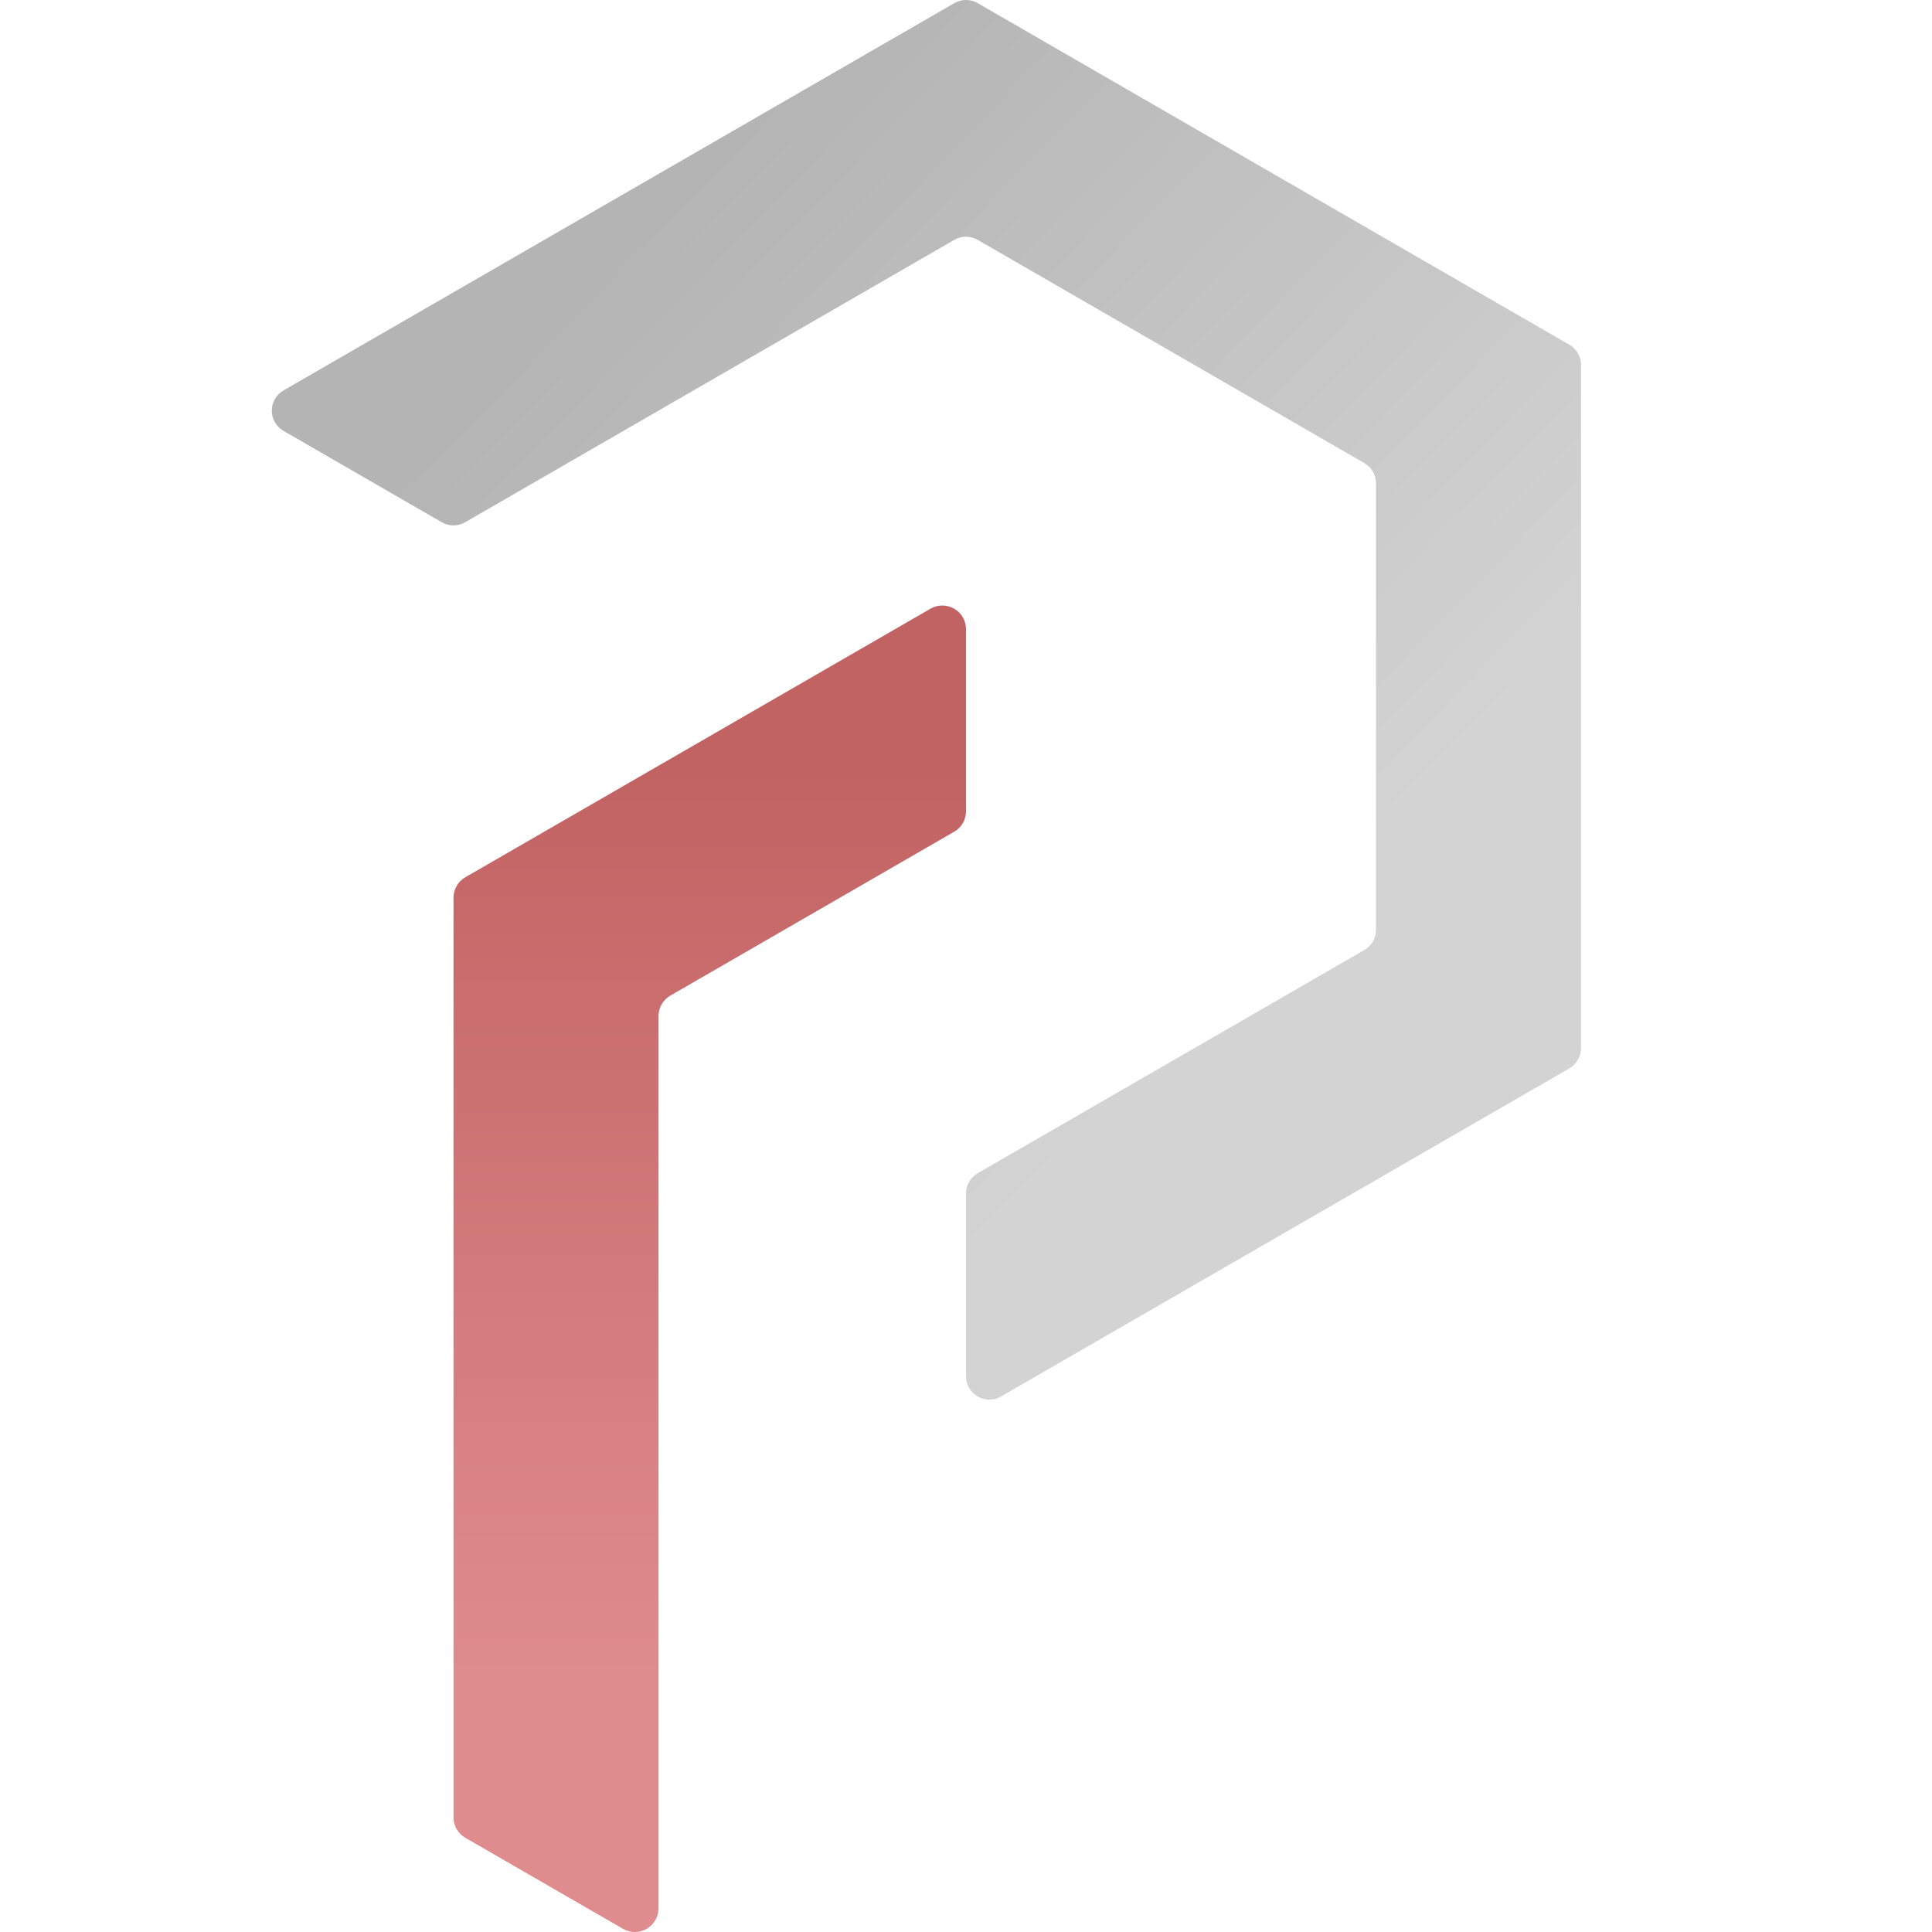
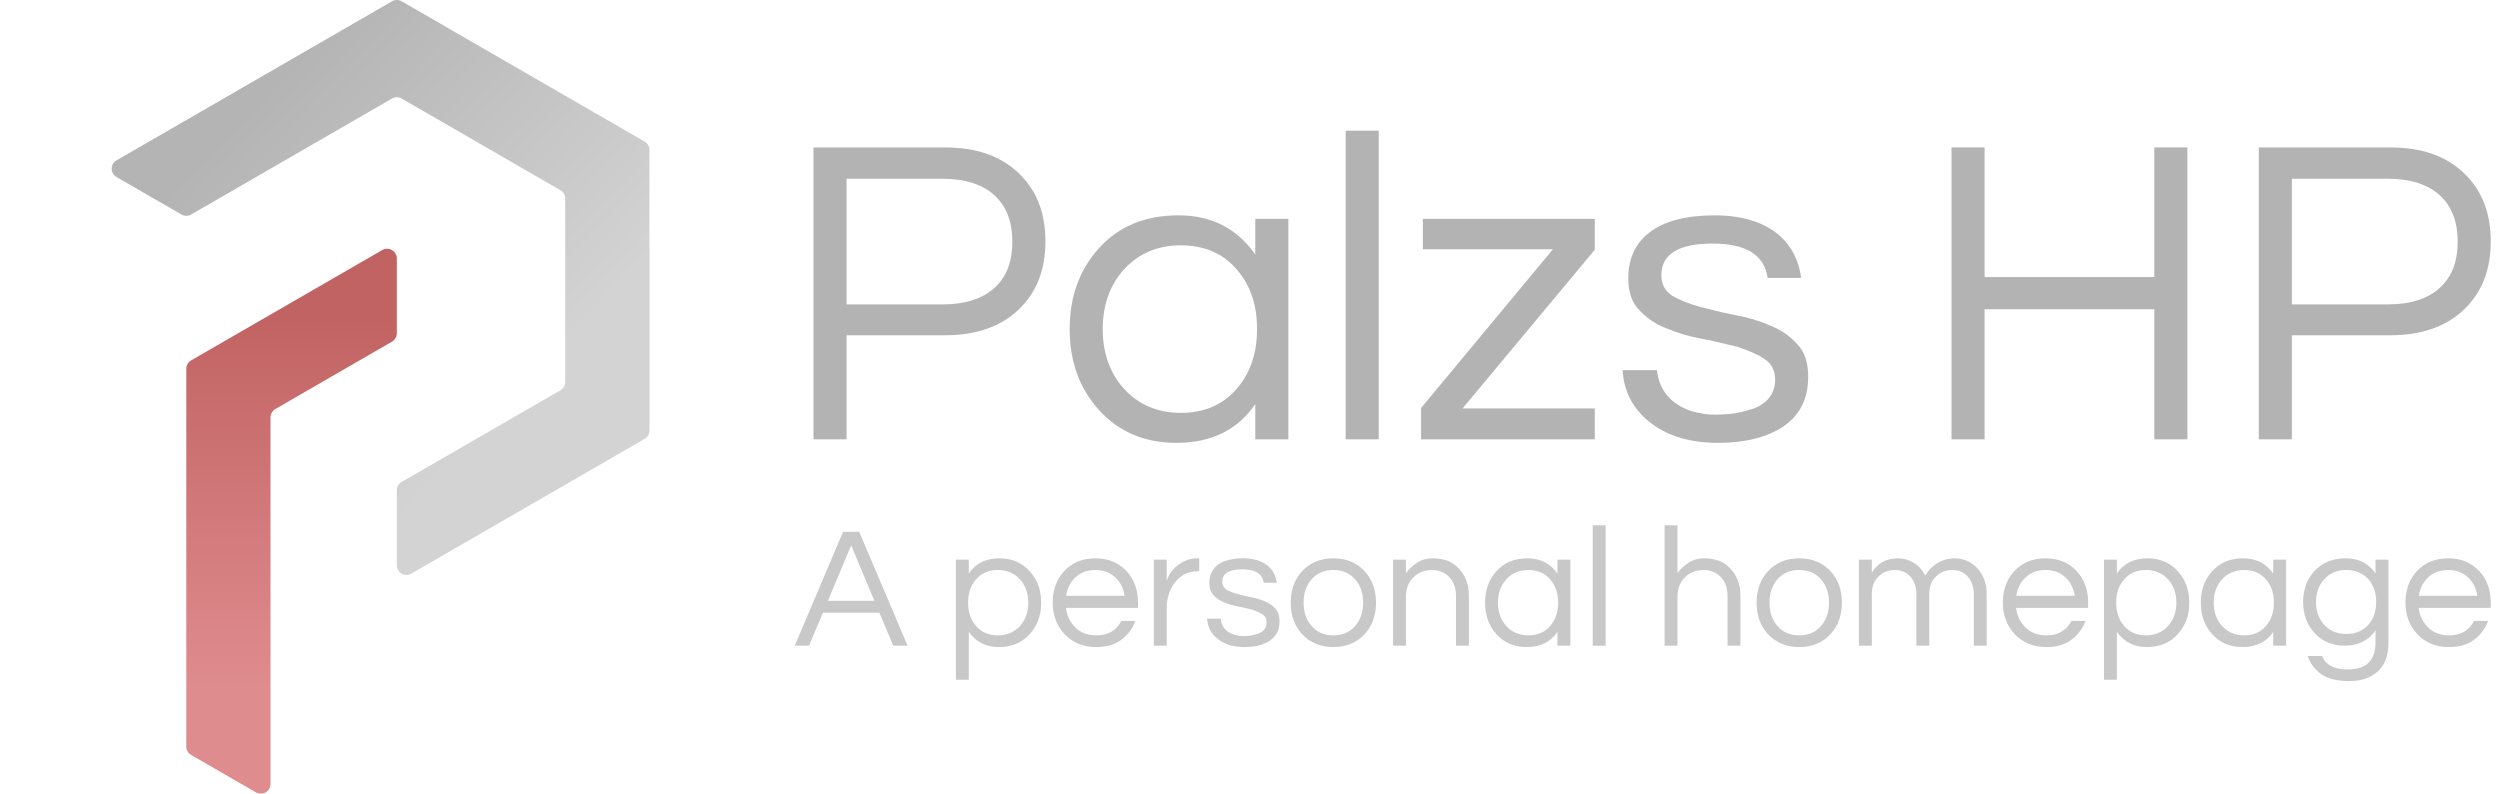
- <svg xmlns="http://www.w3.org/2000/svg" width="100%" height="100%" viewBox="0 0 60 60" version="1.1" xml:space="preserve" style="fill-rule:evenodd;clip-rule:evenodd;stroke-linejoin:round;stroke-miterlimit:2;">
+ <svg xmlns="http://www.w3.org/2000/svg" width="100%" height="100%" viewBox="0 0 189 60" version="1.1" xml:space="preserve" style="fill-rule:evenodd;clip-rule:evenodd;stroke-linejoin:round;stroke-miterlimit:2;">
  <g transform="matrix(1,0,0,1,-837.075,-40)">
    <g transform="matrix(1,0,0,1,787.075,0)">
      <g transform="matrix(0.0622431,0,0,0.0622431,-2.76619,21.509)">
-         <path d="M1312.01,600.78c3.655,-2.11 8.157,-2.11 11.812,-0c3.654,2.11 5.905,6.009 5.905,10.228l0,90.834c0,4.22 -2.251,8.119 -5.905,10.229l-141.619,81.764c-3.654,2.109 -5.906,6.009 -5.906,10.228l0,445.165c0,4.219 -2.251,8.119 -5.905,10.228c-3.655,2.11 -8.157,2.11 -11.811,0l-78.665,-45.417c-3.654,-2.109 -5.905,-6.009 -5.905,-10.228l-0,-458.803c-0,-4.22 2.251,-8.119 5.905,-10.229l232.094,-133.999Z" style="fill:url(#_Linear1);" />
+         <path d="M1312.01,600.78C1315.66,598.67 1320.16,598.67 1323.82,600.78C1327.47,602.89 1329.72,606.789 1329.72,611.008L1329.72,701.842C1329.72,706.062 1327.47,709.961 1323.82,712.071L1182.2,793.835C1178.55,795.944 1176.29,799.844 1176.29,804.063L1176.29,1249.23C1176.29,1253.45 1174.04,1257.35 1170.39,1259.46C1166.73,1261.57 1162.23,1261.57 1158.58,1259.46L1079.91,1214.04C1076.26,1211.93 1074.01,1208.03 1074.01,1203.81L1074.01,745.008C1074.01,740.788 1076.26,736.889 1079.91,734.779L1312.01,600.78Z" style="fill:url(#_Linear1);" />
      </g>
      <g transform="matrix(0.0622431,0,0,0.0622431,-2.76619,21.509)">
-         <path d="M989.188,491.884c-3.602,2.08 -5.822,5.924 -5.822,10.084c0,4.161 2.22,8.005 5.822,10.085l78.998,45.609c3.602,2.08 8.041,2.08 11.644,0l244.072,-140.915c3.603,-2.08 8.042,-2.08 11.644,0l192.929,111.388c3.603,2.08 5.822,5.924 5.822,10.084l-0,222.774c-0,4.161 -2.219,8.005 -5.822,10.085l-192.929,111.387c-3.602,2.08 -5.822,5.925 -5.822,10.085l0,91.218c0,4.16 2.22,8.004 5.822,10.084c3.603,2.081 8.042,2.081 11.645,0l283.57,-163.719c3.603,-2.08 5.822,-5.924 5.822,-10.084l0,-340.885c0,-4.16 -2.219,-8.004 -5.822,-10.085l-295.215,-170.442c-3.602,-2.08 -8.041,-2.08 -11.644,0l-334.714,193.247Z" style="fill:url(#_Linear2);" />
+         <path d="M989.188,491.884C985.586,493.964 983.366,497.808 983.366,501.968C983.366,506.129 985.586,509.973 989.188,512.053L1068.19,557.662C1071.79,559.742 1076.23,559.742 1079.83,557.662L1323.9,416.747C1327.51,414.667 1331.94,414.667 1335.55,416.747L1528.48,528.135C1532.08,530.215 1534.3,534.059 1534.3,538.219L1534.3,760.993C1534.3,765.154 1532.08,768.998 1528.48,771.078L1335.55,882.465C1331.94,884.545 1329.72,888.39 1329.72,892.55L1329.72,983.768C1329.72,987.928 1331.94,991.772 1335.55,993.852C1339.15,995.933 1343.59,995.933 1347.19,993.852L1630.76,830.133C1634.36,828.053 1636.58,824.209 1636.58,820.049L1636.58,479.164C1636.58,475.004 1634.36,471.16 1630.76,469.079L1335.55,298.637C1331.94,296.557 1327.51,296.557 1323.9,298.637L989.188,491.884Z" style="fill:url(#_Linear2);" />
      </g>
      <g transform="matrix(6.21141,0,0,0.946931,-397.376,1.51916)">
        <rect x="72.025" y="40.637" width="9.66" height="63.363" style="fill:none;" />
+       </g>
+     </g>
+     <g transform="matrix(1,0,0,1,787.075,0)">
+       <g transform="matrix(0.780071,0,0,0.780071,-81.4582,-41.3572)">
+         <g transform="matrix(16.6667,0,0,16.6667,245.493,166.87)">
+           <path d="M0.659,-0L0.576,-0L0.495,-0.192L0.167,-0.192L0.086,-0L0.003,-0L0.284,-0.662L0.378,-0.662L0.659,-0ZM0.466,-0.261L0.331,-0.584L0.196,-0.261L0.466,-0.261Z" style="fill:rgb(200,200,200);fill-rule:nonzero;" />
+         </g>
+         <g transform="matrix(16.6667,0,0,16.6667,260.076,166.87)">
+           <path d="M0.14,-0.42C0.18,-0.479 0.24,-0.508 0.319,-0.508C0.39,-0.508 0.449,-0.483 0.494,-0.433C0.539,-0.384 0.561,-0.323 0.561,-0.25C0.561,-0.177 0.539,-0.116 0.494,-0.067C0.449,-0.017 0.389,0.008 0.314,0.008C0.239,0.008 0.181,-0.022 0.14,-0.081L0.14,0.198L0.065,0.198L0.065,-0.5L0.14,-0.5L0.14,-0.42ZM0.309,-0.44C0.255,-0.44 0.212,-0.421 0.181,-0.384C0.151,-0.349 0.136,-0.305 0.136,-0.25C0.136,-0.195 0.151,-0.151 0.181,-0.116C0.212,-0.079 0.255,-0.06 0.309,-0.06C0.362,-0.06 0.406,-0.079 0.439,-0.116C0.47,-0.151 0.486,-0.196 0.486,-0.25C0.486,-0.304 0.47,-0.349 0.439,-0.384C0.406,-0.421 0.362,-0.44 0.309,-0.44Z" style="fill:rgb(200,200,200);fill-rule:nonzero;" />
+         </g>
+         <g transform="matrix(16.6667,0,0,16.6667,269.976,166.87)">
+           <path d="M0.288,-0.06C0.356,-0.06 0.404,-0.088 0.433,-0.144L0.515,-0.144C0.498,-0.099 0.47,-0.062 0.432,-0.034C0.395,-0.006 0.347,0.008 0.287,0.008C0.212,0.008 0.15,-0.017 0.103,-0.067C0.057,-0.116 0.034,-0.177 0.034,-0.25C0.034,-0.324 0.056,-0.385 0.1,-0.433C0.147,-0.483 0.207,-0.508 0.282,-0.508C0.357,-0.508 0.417,-0.483 0.464,-0.433C0.508,-0.385 0.53,-0.324 0.53,-0.25L0.53,-0.22L0.111,-0.22C0.116,-0.175 0.134,-0.137 0.166,-0.106C0.197,-0.075 0.238,-0.06 0.288,-0.06ZM0.398,-0.397C0.367,-0.426 0.329,-0.44 0.282,-0.44C0.235,-0.44 0.197,-0.426 0.166,-0.397C0.137,-0.37 0.119,-0.335 0.112,-0.29L0.452,-0.29C0.445,-0.335 0.427,-0.37 0.398,-0.397Z" style="fill:rgb(200,200,200);fill-rule:nonzero;" />
+         </g>
+         <g transform="matrix(16.6667,0,0,16.6667,279.259,166.87)">
+           <path d="M0.329,-0.508L0.329,-0.433L0.32,-0.433C0.266,-0.433 0.222,-0.411 0.188,-0.368C0.156,-0.327 0.14,-0.277 0.14,-0.22L0.14,-0L0.065,-0L0.065,-0.5L0.14,-0.5L0.14,-0.377C0.156,-0.428 0.191,-0.467 0.244,-0.492C0.265,-0.503 0.292,-0.508 0.324,-0.508L0.329,-0.508Z" style="fill:rgb(200,200,200);fill-rule:nonzero;" />
+         </g>
+         <g transform="matrix(16.6667,0,0,16.6667,285.009,166.87)">
+           <path d="M0.359,-0.366C0.352,-0.418 0.31,-0.444 0.234,-0.444C0.157,-0.444 0.118,-0.42 0.118,-0.372C0.118,-0.352 0.126,-0.337 0.142,-0.326C0.159,-0.316 0.179,-0.308 0.204,-0.301C0.223,-0.296 0.249,-0.289 0.284,-0.282C0.313,-0.277 0.34,-0.269 0.365,-0.258C0.39,-0.248 0.41,-0.234 0.426,-0.216C0.443,-0.199 0.451,-0.174 0.451,-0.142C0.451,-0.093 0.433,-0.056 0.396,-0.03C0.359,-0.005 0.309,0.008 0.247,0.008C0.18,0.008 0.127,-0.009 0.088,-0.042C0.053,-0.071 0.033,-0.109 0.03,-0.157L0.108,-0.157C0.113,-0.111 0.139,-0.08 0.186,-0.064C0.204,-0.059 0.221,-0.056 0.238,-0.056C0.254,-0.056 0.27,-0.057 0.285,-0.059C0.298,-0.061 0.312,-0.065 0.328,-0.07C0.36,-0.083 0.376,-0.105 0.376,-0.135C0.376,-0.156 0.368,-0.172 0.352,-0.182C0.338,-0.192 0.317,-0.201 0.29,-0.21C0.249,-0.22 0.222,-0.226 0.21,-0.228C0.182,-0.233 0.155,-0.241 0.129,-0.252C0.105,-0.261 0.085,-0.275 0.068,-0.293C0.051,-0.31 0.043,-0.334 0.043,-0.365C0.043,-0.41 0.059,-0.445 0.092,-0.47C0.125,-0.495 0.174,-0.508 0.239,-0.508C0.3,-0.508 0.349,-0.493 0.384,-0.464C0.413,-0.439 0.43,-0.406 0.435,-0.366L0.359,-0.366Z" style="fill:rgb(200,200,200);fill-rule:nonzero;" />
+         </g>
+         <g transform="matrix(16.6667,0,0,16.6667,293.043,166.87)">
+           <path d="M0.1,-0.433C0.147,-0.483 0.207,-0.508 0.282,-0.508C0.357,-0.508 0.417,-0.483 0.464,-0.433C0.508,-0.385 0.53,-0.324 0.53,-0.25C0.53,-0.176 0.508,-0.115 0.464,-0.067C0.417,-0.017 0.357,0.008 0.282,0.008C0.207,0.008 0.147,-0.017 0.1,-0.067C0.056,-0.115 0.034,-0.176 0.034,-0.25C0.034,-0.324 0.056,-0.385 0.1,-0.433ZM0.154,-0.116C0.185,-0.079 0.228,-0.06 0.282,-0.06C0.336,-0.06 0.379,-0.079 0.41,-0.116C0.44,-0.151 0.455,-0.196 0.455,-0.25C0.455,-0.305 0.44,-0.349 0.41,-0.384C0.379,-0.421 0.336,-0.44 0.282,-0.44C0.228,-0.44 0.185,-0.421 0.154,-0.384C0.124,-0.349 0.109,-0.305 0.109,-0.25C0.109,-0.195 0.124,-0.151 0.154,-0.116Z" style="fill:rgb(200,200,200);fill-rule:nonzero;" />
+         </g>
+         <g transform="matrix(16.6667,0,0,16.6667,302.443,166.87)">
+           <path d="M0.14,-0.5L0.14,-0.422C0.157,-0.445 0.179,-0.466 0.206,-0.483C0.231,-0.5 0.261,-0.508 0.295,-0.508C0.328,-0.508 0.356,-0.503 0.381,-0.494C0.405,-0.485 0.426,-0.471 0.444,-0.452C0.485,-0.411 0.506,-0.357 0.506,-0.291L0.506,-0L0.431,-0L0.431,-0.289C0.431,-0.335 0.418,-0.372 0.392,-0.399C0.366,-0.426 0.332,-0.44 0.291,-0.44C0.249,-0.44 0.213,-0.426 0.184,-0.398C0.155,-0.369 0.14,-0.332 0.14,-0.288L0.14,-0L0.065,-0L0.065,-0.5L0.14,-0.5Z" style="fill:rgb(200,200,200);fill-rule:nonzero;" />
+         </g>
+         <g transform="matrix(16.6667,0,0,16.6667,311.876,166.87)">
+           <path d="M0.455,-0.08C0.415,-0.021 0.355,0.008 0.276,0.008C0.204,0.008 0.145,-0.017 0.1,-0.067C0.056,-0.116 0.034,-0.177 0.034,-0.25C0.034,-0.323 0.056,-0.384 0.1,-0.433C0.145,-0.483 0.205,-0.508 0.281,-0.508C0.356,-0.508 0.414,-0.478 0.455,-0.419L0.455,-0.5L0.53,-0.5L0.53,-0L0.455,-0L0.455,-0.08ZM0.286,-0.06C0.34,-0.06 0.383,-0.079 0.414,-0.116C0.444,-0.151 0.459,-0.196 0.459,-0.25C0.459,-0.305 0.444,-0.349 0.414,-0.384C0.383,-0.421 0.34,-0.44 0.286,-0.44C0.233,-0.44 0.189,-0.421 0.156,-0.384C0.125,-0.349 0.109,-0.304 0.109,-0.25C0.109,-0.196 0.125,-0.151 0.156,-0.116C0.189,-0.079 0.233,-0.06 0.286,-0.06Z" style="fill:rgb(200,200,200);fill-rule:nonzero;" />
+         </g>
+         <g transform="matrix(16.6667,0,0,16.6667,321.793,166.87)">
+           <rect x="0.065" y="-0.7" width="0.075" height="0.7" style="fill:rgb(200,200,200);fill-rule:nonzero;" />
+         </g>
+         <g transform="matrix(16.6667,0,0,16.6667,328.759,166.87)">
+           <path d="M0.14,-0.7L0.14,-0.422C0.157,-0.445 0.179,-0.466 0.206,-0.483C0.231,-0.5 0.261,-0.508 0.295,-0.508C0.328,-0.508 0.356,-0.503 0.381,-0.494C0.405,-0.485 0.426,-0.471 0.444,-0.452C0.485,-0.411 0.506,-0.357 0.506,-0.291L0.506,-0L0.431,-0L0.431,-0.289C0.431,-0.335 0.418,-0.372 0.392,-0.399C0.366,-0.426 0.332,-0.44 0.291,-0.44C0.249,-0.44 0.213,-0.426 0.184,-0.398C0.155,-0.369 0.14,-0.332 0.14,-0.288L0.14,-0L0.065,-0L0.065,-0.7L0.14,-0.7Z" style="fill:rgb(200,200,200);fill-rule:nonzero;" />
+         </g>
+         <g transform="matrix(16.6667,0,0,16.6667,338.193,166.87)">
+           <path d="M0.1,-0.433C0.147,-0.483 0.207,-0.508 0.282,-0.508C0.357,-0.508 0.417,-0.483 0.464,-0.433C0.508,-0.385 0.53,-0.324 0.53,-0.25C0.53,-0.176 0.508,-0.115 0.464,-0.067C0.417,-0.017 0.357,0.008 0.282,0.008C0.207,0.008 0.147,-0.017 0.1,-0.067C0.056,-0.115 0.034,-0.176 0.034,-0.25C0.034,-0.324 0.056,-0.385 0.1,-0.433ZM0.154,-0.116C0.185,-0.079 0.228,-0.06 0.282,-0.06C0.336,-0.06 0.379,-0.079 0.41,-0.116C0.44,-0.151 0.455,-0.196 0.455,-0.25C0.455,-0.305 0.44,-0.349 0.41,-0.384C0.379,-0.421 0.336,-0.44 0.282,-0.44C0.228,-0.44 0.185,-0.421 0.154,-0.384C0.124,-0.349 0.109,-0.305 0.109,-0.25C0.109,-0.195 0.124,-0.151 0.154,-0.116Z" style="fill:rgb(200,200,200);fill-rule:nonzero;" />
+         </g>
+         <g transform="matrix(16.6667,0,0,16.6667,347.593,166.87)">
+           <path d="M0.14,-0.424C0.173,-0.48 0.224,-0.508 0.292,-0.508C0.325,-0.508 0.355,-0.499 0.384,-0.482C0.413,-0.464 0.435,-0.439 0.451,-0.407C0.474,-0.449 0.51,-0.479 0.557,-0.497C0.577,-0.504 0.599,-0.508 0.622,-0.508C0.646,-0.508 0.669,-0.503 0.692,-0.494C0.715,-0.484 0.735,-0.47 0.752,-0.452C0.789,-0.411 0.808,-0.361 0.808,-0.302L0.808,-0L0.733,-0L0.733,-0.3C0.733,-0.341 0.721,-0.375 0.698,-0.402C0.675,-0.427 0.645,-0.44 0.609,-0.44C0.57,-0.44 0.539,-0.428 0.514,-0.403C0.487,-0.378 0.474,-0.344 0.474,-0.299L0.474,-0L0.399,-0L0.399,-0.3C0.399,-0.341 0.387,-0.375 0.364,-0.402C0.341,-0.427 0.311,-0.44 0.275,-0.44C0.236,-0.44 0.205,-0.428 0.18,-0.403C0.153,-0.378 0.14,-0.344 0.14,-0.299L0.14,-0L0.065,-0L0.065,-0.5L0.14,-0.5L0.14,-0.424Z" style="fill:rgb(200,200,200);fill-rule:nonzero;" />
+         </g>
+         <g transform="matrix(16.6667,0,0,16.6667,362.059,166.87)">
+           <path d="M0.288,-0.06C0.356,-0.06 0.404,-0.088 0.433,-0.144L0.515,-0.144C0.498,-0.099 0.47,-0.062 0.432,-0.034C0.395,-0.006 0.347,0.008 0.287,0.008C0.212,0.008 0.15,-0.017 0.103,-0.067C0.057,-0.116 0.034,-0.177 0.034,-0.25C0.034,-0.324 0.056,-0.385 0.1,-0.433C0.147,-0.483 0.207,-0.508 0.282,-0.508C0.357,-0.508 0.417,-0.483 0.464,-0.433C0.508,-0.385 0.53,-0.324 0.53,-0.25L0.53,-0.22L0.111,-0.22C0.116,-0.175 0.134,-0.137 0.166,-0.106C0.197,-0.075 0.238,-0.06 0.288,-0.06ZM0.398,-0.397C0.367,-0.426 0.329,-0.44 0.282,-0.44C0.235,-0.44 0.197,-0.426 0.166,-0.397C0.137,-0.37 0.119,-0.335 0.112,-0.29L0.452,-0.29C0.445,-0.335 0.427,-0.37 0.398,-0.397Z" style="fill:rgb(200,200,200);fill-rule:nonzero;" />
+         </g>
+         <g transform="matrix(16.6667,0,0,16.6667,371.343,166.87)">
+           <path d="M0.14,-0.42C0.18,-0.479 0.24,-0.508 0.319,-0.508C0.39,-0.508 0.449,-0.483 0.494,-0.433C0.539,-0.384 0.561,-0.323 0.561,-0.25C0.561,-0.177 0.539,-0.116 0.494,-0.067C0.449,-0.017 0.389,0.008 0.314,0.008C0.239,0.008 0.181,-0.022 0.14,-0.081L0.14,0.198L0.065,0.198L0.065,-0.5L0.14,-0.5L0.14,-0.42ZM0.309,-0.44C0.255,-0.44 0.212,-0.421 0.181,-0.384C0.151,-0.349 0.136,-0.305 0.136,-0.25C0.136,-0.195 0.151,-0.151 0.181,-0.116C0.212,-0.079 0.255,-0.06 0.309,-0.06C0.362,-0.06 0.406,-0.079 0.439,-0.116C0.47,-0.151 0.486,-0.196 0.486,-0.25C0.486,-0.304 0.47,-0.349 0.439,-0.384C0.406,-0.421 0.362,-0.44 0.309,-0.44Z" style="fill:rgb(200,200,200);fill-rule:nonzero;" />
+         </g>
+         <g transform="matrix(16.6667,0,0,16.6667,381.243,166.87)">
+           <path d="M0.455,-0.08C0.415,-0.021 0.355,0.008 0.276,0.008C0.204,0.008 0.145,-0.017 0.1,-0.067C0.056,-0.116 0.034,-0.177 0.034,-0.25C0.034,-0.323 0.056,-0.384 0.1,-0.433C0.145,-0.483 0.205,-0.508 0.281,-0.508C0.356,-0.508 0.414,-0.478 0.455,-0.419L0.455,-0.5L0.53,-0.5L0.53,-0L0.455,-0L0.455,-0.08ZM0.286,-0.06C0.34,-0.06 0.383,-0.079 0.414,-0.116C0.444,-0.151 0.459,-0.196 0.459,-0.25C0.459,-0.305 0.444,-0.349 0.414,-0.384C0.383,-0.421 0.34,-0.44 0.286,-0.44C0.233,-0.44 0.189,-0.421 0.156,-0.384C0.125,-0.349 0.109,-0.304 0.109,-0.25C0.109,-0.196 0.125,-0.151 0.156,-0.116C0.189,-0.079 0.233,-0.06 0.286,-0.06Z" style="fill:rgb(200,200,200);fill-rule:nonzero;" />
+         </g>
+         <g transform="matrix(16.6667,0,0,16.6667,391.159,166.87)">
+           <path d="M0.455,-0.42L0.455,-0.5L0.53,-0.5L0.53,-0.015C0.53,0.058 0.509,0.113 0.468,0.15C0.427,0.187 0.372,0.206 0.303,0.206C0.233,0.206 0.179,0.193 0.14,0.166C0.101,0.138 0.075,0.103 0.061,0.06L0.144,0.06C0.165,0.112 0.214,0.138 0.29,0.138C0.348,0.138 0.39,0.125 0.416,0.098C0.442,0.071 0.455,0.032 0.455,-0.02L0.455,-0.089C0.414,-0.03 0.354,-0 0.276,-0C0.204,-0 0.145,-0.025 0.1,-0.074C0.056,-0.122 0.034,-0.182 0.034,-0.254C0.034,-0.326 0.056,-0.386 0.1,-0.434C0.145,-0.483 0.206,-0.508 0.282,-0.508C0.357,-0.508 0.415,-0.479 0.455,-0.42ZM0.286,-0.068C0.313,-0.068 0.337,-0.073 0.359,-0.082C0.382,-0.093 0.4,-0.106 0.414,-0.122C0.444,-0.157 0.459,-0.201 0.459,-0.254C0.459,-0.307 0.444,-0.351 0.414,-0.386C0.381,-0.422 0.338,-0.44 0.286,-0.44C0.233,-0.44 0.189,-0.422 0.156,-0.386C0.125,-0.351 0.109,-0.307 0.109,-0.254C0.109,-0.201 0.125,-0.157 0.156,-0.122C0.189,-0.086 0.232,-0.068 0.286,-0.068Z" style="fill:rgb(200,200,200);fill-rule:nonzero;" />
+         </g>
+         <g transform="matrix(16.6667,0,0,16.6667,401.076,166.87)">
+           <path d="M0.288,-0.06C0.356,-0.06 0.404,-0.088 0.433,-0.144L0.515,-0.144C0.498,-0.099 0.47,-0.062 0.432,-0.034C0.395,-0.006 0.347,0.008 0.287,0.008C0.212,0.008 0.15,-0.017 0.103,-0.067C0.057,-0.116 0.034,-0.177 0.034,-0.25C0.034,-0.324 0.056,-0.385 0.1,-0.433C0.147,-0.483 0.207,-0.508 0.282,-0.508C0.357,-0.508 0.417,-0.483 0.464,-0.433C0.508,-0.385 0.53,-0.324 0.53,-0.25L0.53,-0.22L0.111,-0.22C0.116,-0.175 0.134,-0.137 0.166,-0.106C0.197,-0.075 0.238,-0.06 0.288,-0.06ZM0.398,-0.397C0.367,-0.426 0.329,-0.44 0.282,-0.44C0.235,-0.44 0.197,-0.426 0.166,-0.397C0.137,-0.37 0.119,-0.335 0.112,-0.29L0.452,-0.29C0.445,-0.335 0.427,-0.37 0.398,-0.397Z" style="fill:rgb(200,200,200);fill-rule:nonzero;" />
+         </g>
+       </g>
+     </g>
+     <g transform="matrix(1,0,0,1,787.075,0)">
+       <g transform="matrix(1,0,0,1,-136.693,-75.491)">
+         <g transform="matrix(33.3333,0,0,33.3333,245.493,148.704)">
+           <path d="M0.156,-0L0.081,-0L0.081,-0.662L0.379,-0.662C0.45,-0.662 0.505,-0.643 0.546,-0.604C0.587,-0.565 0.607,-0.514 0.607,-0.449C0.607,-0.384 0.587,-0.333 0.546,-0.294C0.505,-0.255 0.449,-0.236 0.379,-0.236L0.156,-0.236L0.156,-0ZM0.156,-0.591L0.156,-0.306L0.374,-0.306C0.425,-0.306 0.465,-0.319 0.492,-0.344C0.519,-0.369 0.532,-0.403 0.532,-0.448C0.532,-0.493 0.519,-0.528 0.492,-0.553C0.465,-0.578 0.425,-0.591 0.374,-0.591L0.156,-0.591Z" style="fill:rgb(179,179,179);fill-rule:nonzero;" />
+         </g>
+         <g transform="matrix(33.3333,0,0,33.3333,266.426,148.704)">
+           <path d="M0.455,-0.08C0.415,-0.021 0.355,0.008 0.276,0.008C0.204,0.008 0.145,-0.017 0.1,-0.067C0.056,-0.116 0.034,-0.177 0.034,-0.25C0.034,-0.323 0.056,-0.384 0.1,-0.433C0.145,-0.483 0.205,-0.508 0.281,-0.508C0.356,-0.508 0.414,-0.478 0.455,-0.419L0.455,-0.5L0.53,-0.5L0.53,-0L0.455,-0L0.455,-0.08ZM0.286,-0.06C0.34,-0.06 0.383,-0.079 0.414,-0.116C0.444,-0.151 0.459,-0.196 0.459,-0.25C0.459,-0.305 0.444,-0.349 0.414,-0.384C0.383,-0.421 0.34,-0.44 0.286,-0.44C0.233,-0.44 0.189,-0.421 0.156,-0.384C0.125,-0.349 0.109,-0.304 0.109,-0.25C0.109,-0.196 0.125,-0.151 0.156,-0.116C0.189,-0.079 0.233,-0.06 0.286,-0.06Z" style="fill:rgb(179,179,179);fill-rule:nonzero;" />
+         </g>
+         <g transform="matrix(33.3333,0,0,33.3333,286.259,148.704)">
+           <rect x="0.065" y="-0.7" width="0.075" height="0.7" style="fill:rgb(179,179,179);fill-rule:nonzero;" />
+         </g>
+         <g transform="matrix(33.3333,0,0,33.3333,293.093,148.704)">
+           <path d="M0.125,-0.07L0.425,-0.07L0.425,-0L0.031,-0L0.031,-0.071L0.33,-0.431L0.035,-0.431L0.035,-0.5L0.425,-0.5L0.425,-0.43L0.125,-0.07Z" style="fill:rgb(179,179,179);fill-rule:nonzero;" />
+         </g>
+         <g transform="matrix(33.3333,0,0,33.3333,308.359,148.704)">
+           <path d="M0.359,-0.366C0.352,-0.418 0.31,-0.444 0.234,-0.444C0.157,-0.444 0.118,-0.42 0.118,-0.372C0.118,-0.352 0.126,-0.337 0.142,-0.326C0.159,-0.316 0.179,-0.308 0.204,-0.301C0.223,-0.296 0.249,-0.289 0.284,-0.282C0.313,-0.277 0.34,-0.269 0.365,-0.258C0.39,-0.248 0.41,-0.234 0.426,-0.216C0.443,-0.199 0.451,-0.174 0.451,-0.142C0.451,-0.093 0.433,-0.056 0.396,-0.03C0.359,-0.005 0.309,0.008 0.247,0.008C0.18,0.008 0.127,-0.009 0.088,-0.042C0.053,-0.071 0.033,-0.109 0.03,-0.157L0.108,-0.157C0.113,-0.111 0.139,-0.08 0.186,-0.064C0.204,-0.059 0.221,-0.056 0.238,-0.056C0.254,-0.056 0.27,-0.057 0.285,-0.059C0.298,-0.061 0.312,-0.065 0.328,-0.07C0.36,-0.083 0.376,-0.105 0.376,-0.135C0.376,-0.156 0.368,-0.172 0.352,-0.182C0.338,-0.192 0.317,-0.201 0.29,-0.21C0.249,-0.22 0.222,-0.226 0.21,-0.228C0.182,-0.233 0.155,-0.241 0.129,-0.252C0.105,-0.261 0.085,-0.275 0.068,-0.293C0.051,-0.31 0.043,-0.334 0.043,-0.365C0.043,-0.41 0.059,-0.445 0.092,-0.47C0.125,-0.495 0.174,-0.508 0.239,-0.508C0.3,-0.508 0.349,-0.493 0.384,-0.464C0.413,-0.439 0.43,-0.406 0.435,-0.366L0.359,-0.366Z" style="fill:rgb(179,179,179);fill-rule:nonzero;" />
+         </g>
+         <g transform="matrix(33.3333,0,0,33.3333,331.526,148.704)">
+           <path d="M0.616,-0.662L0.616,-0L0.541,-0L0.541,-0.295L0.156,-0.295L0.156,-0L0.081,-0L0.081,-0.662L0.156,-0.662L0.156,-0.368L0.541,-0.368L0.541,-0.662L0.616,-0.662Z" style="fill:rgb(179,179,179);fill-rule:nonzero;" />
+         </g>
+         <g transform="matrix(33.3333,0,0,33.3333,354.759,148.704)">
+           <path d="M0.156,-0L0.081,-0L0.081,-0.662L0.379,-0.662C0.45,-0.662 0.505,-0.643 0.546,-0.604C0.587,-0.565 0.607,-0.514 0.607,-0.449C0.607,-0.384 0.587,-0.333 0.546,-0.294C0.505,-0.255 0.449,-0.236 0.379,-0.236L0.156,-0.236L0.156,-0ZM0.156,-0.591L0.156,-0.306L0.374,-0.306C0.425,-0.306 0.465,-0.319 0.492,-0.344C0.519,-0.369 0.532,-0.403 0.532,-0.448C0.532,-0.493 0.519,-0.528 0.492,-0.553C0.465,-0.578 0.425,-0.591 0.374,-0.591L0.156,-0.591Z" style="fill:rgb(179,179,179);fill-rule:nonzero;" />
+         </g>
      </g>
    </g>
  </g>
  <defs>
    <linearGradient id="_Linear1" x1="0" y1="0" x2="1" y2="0" gradientUnits="userSpaceOnUse" gradientTransform="matrix(2.75453e-14,449.849,-449.849,2.75453e-14,1153,682.662)">
      <stop offset="0" style="stop-color:rgb(194,99,99);stop-opacity:1" />
      <stop offset="1" style="stop-color:rgb(223,140,143);stop-opacity:1" />
    </linearGradient>
    <linearGradient id="_Linear2" x1="0" y1="0" x2="1" y2="0" gradientUnits="userSpaceOnUse" gradientTransform="matrix(345.42,329.354,-329.354,345.42,1136.93,441.671)">
      <stop offset="0" style="stop-color:rgb(180,180,180);stop-opacity:1" />
      <stop offset="1" style="stop-color:rgb(211,211,211);stop-opacity:1" />
    </linearGradient>
  </defs>
</svg>
